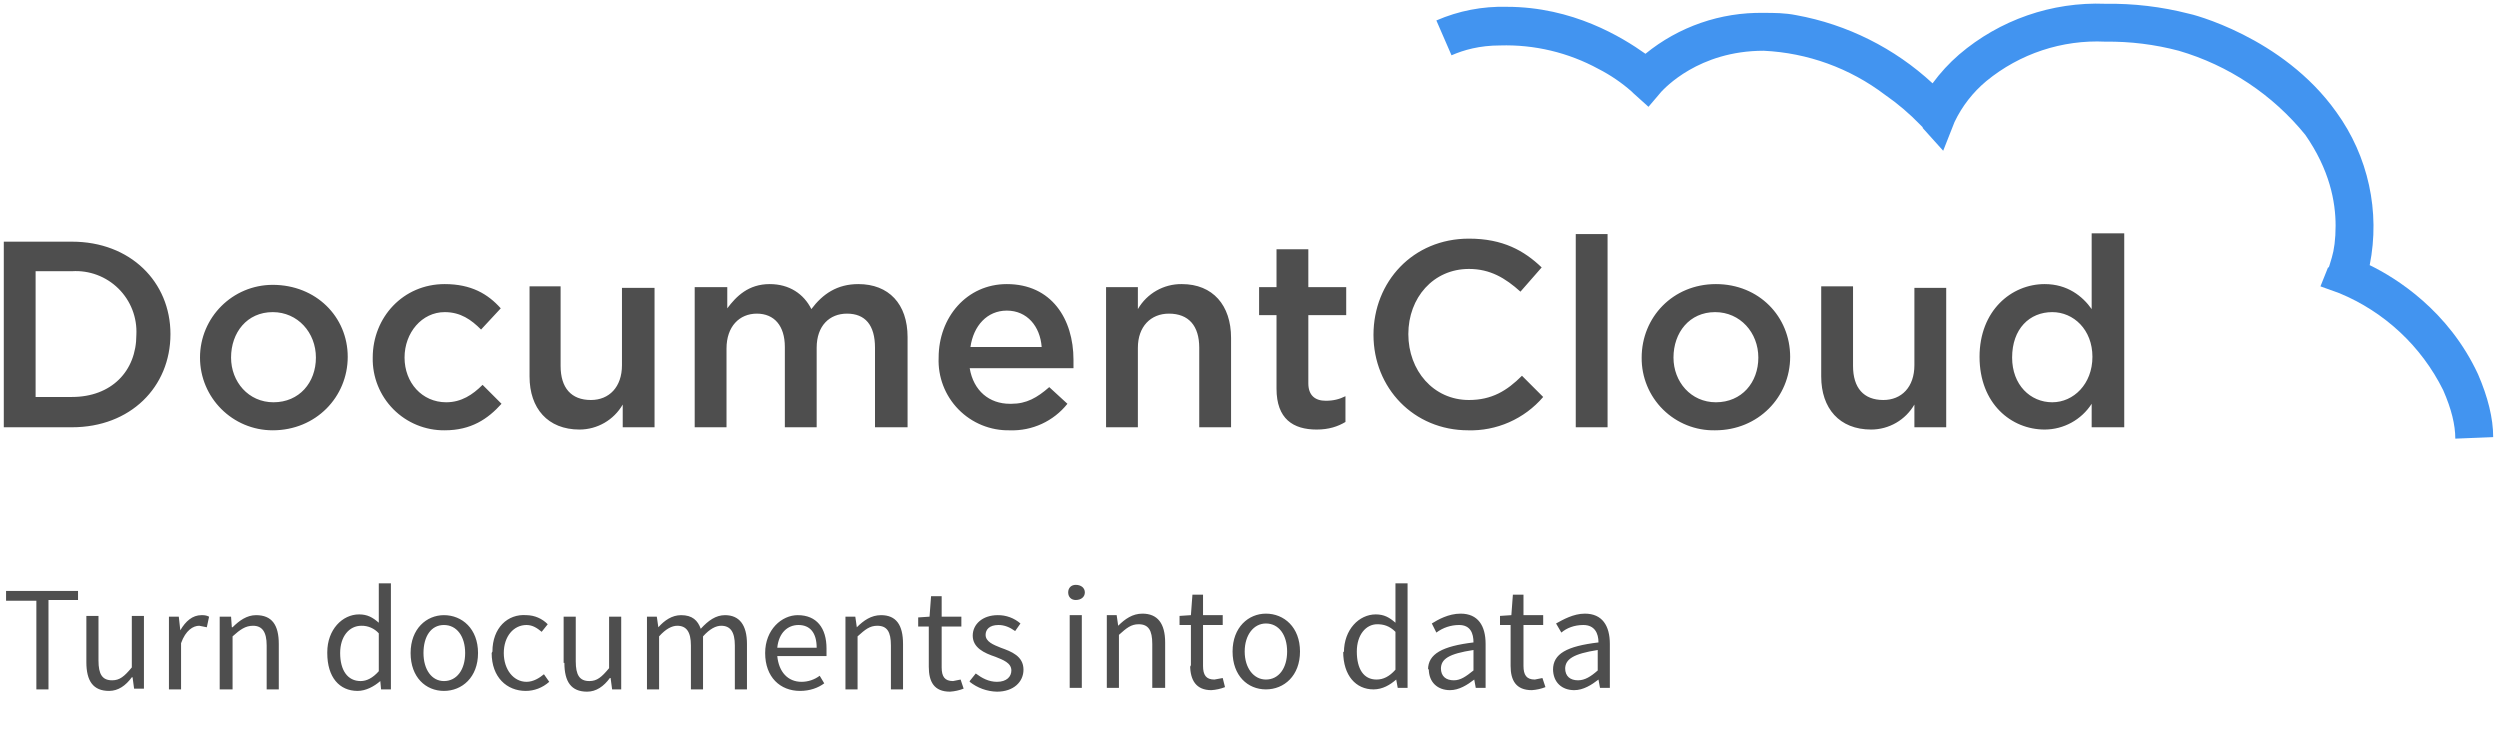
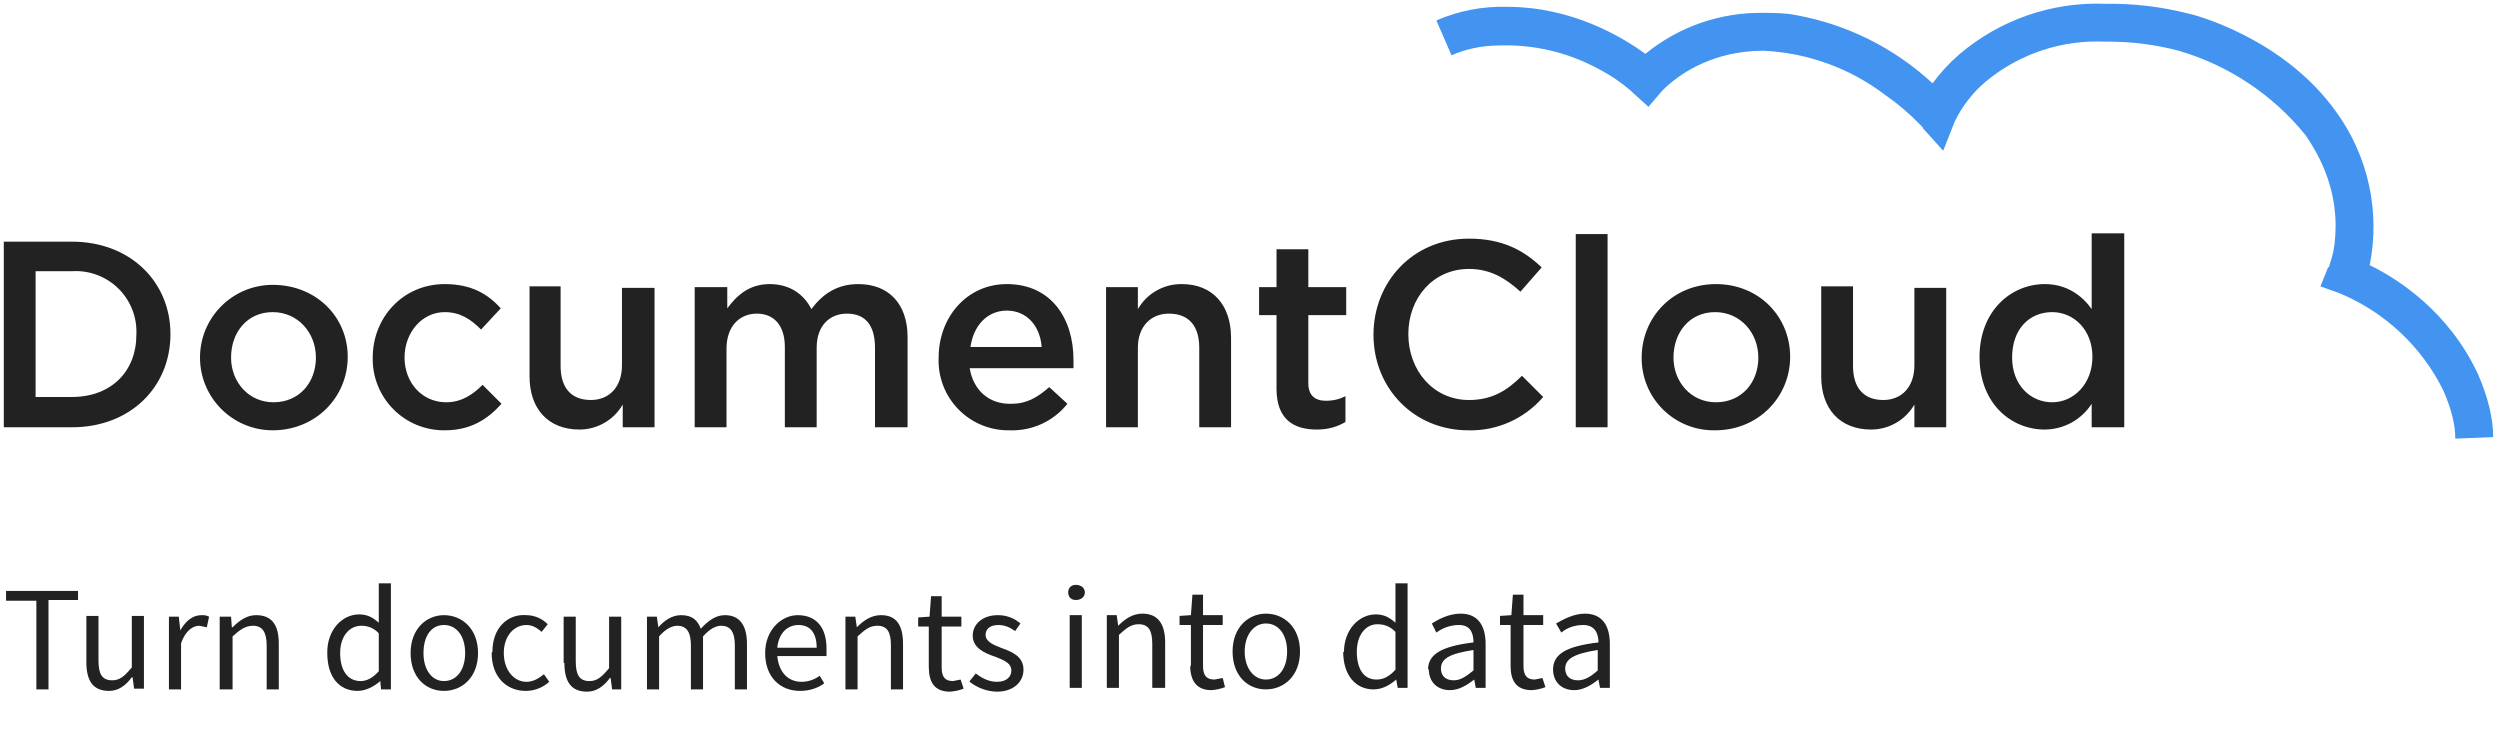
<svg xmlns="http://www.w3.org/2000/svg" class="mastlogo" fill="none" viewBox="0 0 330 99" width="330" height="99">
-   <path d="M9.5 35.8H4.7v16.6h4.8c5.2 0 8.5-3.4 8.5-8.2a8 8 0 00-8.5-8.4zm0 20.6h-9V31.9h9c7.7 0 13 5.3 13 12.2 0 7-5.3 12.3-13 12.3zM36 41.2c-3.4 0-5.5 2.7-5.5 6 0 3.2 2.3 5.9 5.6 5.9 3.4 0 5.6-2.6 5.6-5.9 0-3.3-2.4-6-5.7-6zm0 15.6a9.6 9.6 0 110-19.2c5.7 0 9.9 4.2 9.9 9.5s-4.2 9.7-9.9 9.7m22.7 0a9.4 9.4 0 01-9.5-9.6c0-5.3 4-9.7 9.5-9.7 3.5 0 5.7 1.3 7.4 3.2l-2.6 2.8c-1.3-1.3-2.7-2.3-4.8-2.3-3 0-5.3 2.7-5.3 6s2.3 5.9 5.5 5.9c2 0 3.5-1 4.8-2.3l2.5 2.5c-1.8 2-4 3.5-7.5 3.5M82.2 38h4.2v18.4h-4.2v-3a6.6 6.6 0 01-5.7 3.3c-4.2 0-6.6-2.8-6.6-7V37.8H74v10.5c0 2.9 1.4 4.5 4 4.5 2.4 0 4.1-1.7 4.1-4.6V38m31.2-.5c4 0 6.5 2.6 6.5 7v11.9h-4.3V45.9c0-3-1.3-4.5-3.7-4.5-2.3 0-4 1.6-4 4.5v10.5h-4.2V45.8c0-2.8-1.4-4.4-3.7-4.4-2.3 0-4 1.7-4 4.6v10.4h-4.2V37.9H96v2.8c1.2-1.6 2.8-3.2 5.6-3.2 2.6 0 4.5 1.3 5.5 3.3 1.5-2 3.4-3.3 6.2-3.3zm24.2 8.3c-.2-2.7-1.9-4.8-4.6-4.8-2.6 0-4.4 2-4.8 4.8h9.4zm-4 7.5c2 0 3.4-.8 5-2.2l2.4 2.2a9.3 9.3 0 01-7.6 3.5 9.2 9.2 0 01-9.4-9.6c0-5.3 3.7-9.7 9-9.7 5.9 0 8.8 4.6 8.8 10v1.1H128c.5 3 2.6 4.7 5.3 4.7m16.9 3.1H146V37.9h4.2v2.9a6.6 6.6 0 015.8-3.3c4.1 0 6.5 2.8 6.5 7.1v11.8h-4.2V45.9c0-2.9-1.4-4.5-4-4.5-2.4 0-4.1 1.7-4.1 4.5v10.5m22.5-5.8c0 1.6.9 2.3 2.3 2.3 1 0 1.8-.2 2.6-.6v3.4c-1 .6-2.2 1-3.8 1-3.1 0-5.3-1.4-5.3-5.4v-9.7h-2.3v-3.7h2.3v-5h4.2v5h5v3.7h-5v9m21.1 6.2c-7.2 0-12.5-5.6-12.5-12.6s5.2-12.7 12.6-12.7c4.5 0 7.3 1.6 9.6 3.8l-2.8 3.2c-2-1.8-4-3-6.8-3-4.7 0-8 3.8-8 8.6s3.3 8.7 8 8.7c3 0 5-1.2 7-3.2l2.8 2.8a12.6 12.6 0 01-10 4.4m14.3-.4V30.9h4.2v25.5h-4.3zm18.4-15.2c-3.4 0-5.5 2.7-5.5 6 0 3.2 2.3 5.9 5.6 5.9 3.4 0 5.6-2.6 5.6-5.9 0-3.3-2.4-6-5.7-6zm0 15.6a9.5 9.5 0 01-9.7-9.6c0-5.3 4.1-9.7 9.8-9.7 5.7 0 9.8 4.3 9.8 9.6s-4.2 9.7-9.9 9.7M252.7 38h4.2v18.4h-4.2v-3a6.6 6.6 0 01-5.7 3.3c-4.2 0-6.6-2.8-6.6-7V37.8h4.2v10.5c0 2.9 1.4 4.5 4 4.5 2.4 0 4.1-1.7 4.1-4.6V38m18.2 3.2c-3 0-5.3 2.2-5.3 6 0 3.6 2.4 5.9 5.3 5.9 2.8 0 5.3-2.4 5.3-6s-2.5-5.9-5.3-5.9zm5.2 15.2v-3.1a7.4 7.4 0 01-6.2 3.4c-4.4 0-8.6-3.4-8.6-9.6 0-6.1 4.2-9.6 8.6-9.6 3 0 5 1.6 6.2 3.3v-10h4.3v25.6H276" fill="#4E4E4E" />
+   <path d="M9.5 35.8H4.7v16.6h4.8c5.2 0 8.5-3.4 8.5-8.2a8 8 0 00-8.5-8.4zm0 20.6h-9V31.9h9c7.7 0 13 5.3 13 12.2 0 7-5.3 12.3-13 12.3zM36 41.2c-3.4 0-5.5 2.7-5.5 6 0 3.2 2.3 5.9 5.6 5.9 3.4 0 5.6-2.6 5.6-5.9 0-3.3-2.4-6-5.7-6zm0 15.6a9.6 9.6 0 110-19.2c5.7 0 9.9 4.2 9.9 9.5s-4.2 9.7-9.9 9.7m22.7 0a9.4 9.4 0 01-9.5-9.6c0-5.3 4-9.7 9.5-9.7 3.5 0 5.7 1.3 7.4 3.2l-2.6 2.8c-1.3-1.3-2.7-2.3-4.8-2.3-3 0-5.3 2.7-5.3 6s2.3 5.9 5.5 5.9c2 0 3.5-1 4.8-2.3l2.5 2.5c-1.8 2-4 3.5-7.5 3.5M82.2 38h4.2v18.4h-4.2v-3a6.6 6.6 0 01-5.7 3.3c-4.2 0-6.6-2.8-6.6-7V37.8H74v10.5c0 2.9 1.4 4.5 4 4.5 2.4 0 4.1-1.7 4.1-4.6V38m31.2-.5c4 0 6.5 2.6 6.5 7v11.9h-4.3V45.9c0-3-1.3-4.5-3.7-4.5-2.3 0-4 1.6-4 4.5v10.5h-4.2V45.8c0-2.8-1.4-4.4-3.7-4.4-2.3 0-4 1.7-4 4.6v10.4h-4.2V37.9H96v2.8c1.2-1.6 2.8-3.2 5.6-3.2 2.6 0 4.5 1.3 5.5 3.3 1.5-2 3.4-3.3 6.2-3.3zm24.2 8.3c-.2-2.7-1.9-4.8-4.6-4.8-2.6 0-4.4 2-4.8 4.8h9.4zm-4 7.5c2 0 3.4-.8 5-2.2l2.4 2.2a9.3 9.3 0 01-7.6 3.5 9.2 9.2 0 01-9.4-9.6c0-5.3 3.7-9.7 9-9.7 5.9 0 8.8 4.6 8.8 10v1.1H128c.5 3 2.6 4.7 5.3 4.7m16.9 3.1H146V37.9h4.2v2.9a6.6 6.6 0 015.8-3.3c4.1 0 6.5 2.8 6.5 7.1v11.8h-4.2V45.9c0-2.9-1.4-4.5-4-4.5-2.4 0-4.1 1.7-4.1 4.5v10.5m22.5-5.8c0 1.6.9 2.3 2.3 2.3 1 0 1.8-.2 2.6-.6v3.4c-1 .6-2.2 1-3.8 1-3.1 0-5.3-1.4-5.3-5.4v-9.7h-2.3v-3.7h2.3v-5h4.2v5h5v3.7h-5v9m21.1 6.2c-7.2 0-12.5-5.6-12.5-12.6s5.2-12.7 12.6-12.7c4.5 0 7.3 1.6 9.6 3.8l-2.8 3.2c-2-1.8-4-3-6.8-3-4.7 0-8 3.8-8 8.6s3.3 8.7 8 8.7c3 0 5-1.2 7-3.2l2.8 2.8a12.6 12.6 0 01-10 4.4m14.3-.4V30.9h4.2v25.5h-4.3zm18.4-15.2c-3.4 0-5.5 2.7-5.5 6 0 3.2 2.3 5.9 5.6 5.9 3.4 0 5.6-2.6 5.6-5.9 0-3.3-2.4-6-5.7-6zm0 15.6a9.5 9.5 0 01-9.7-9.6c0-5.3 4.1-9.7 9.8-9.7 5.7 0 9.8 4.3 9.8 9.6s-4.2 9.7-9.9 9.7M252.7 38h4.2v18.4h-4.2v-3a6.6 6.6 0 01-5.7 3.3c-4.2 0-6.6-2.8-6.6-7V37.8h4.2v10.5c0 2.9 1.4 4.5 4 4.5 2.4 0 4.1-1.7 4.1-4.6V38m18.2 3.2c-3 0-5.3 2.2-5.3 6 0 3.6 2.4 5.9 5.3 5.9 2.8 0 5.3-2.4 5.3-6s-2.5-5.9-5.3-5.9zm5.2 15.2v-3.1a7.4 7.4 0 01-6.2 3.4c-4.4 0-8.6-3.4-8.6-9.6 0-6.1 4.2-9.6 8.6-9.6 3 0 5 1.6 6.2 3.3v-10h4.3v25.6H276" fill="#222222" />
  <path d="M287.6 6.7a36.2 36.2 0 00-9.7-1.2 23 23 0 00-15.7 5.2 16 16 0 00-4.2 5.4l-1.5 3.8-2.7-3v-.1l-.3-.3a31 31 0 00-4.7-4 28.7 28.7 0 00-16-5.8c-8.6 0-13.1 5-13.5 5.4l-1.7 2-2-1.8-.2-.2a21.3 21.3 0 00-4.4-3A25.5 25.5 0 00198 6c-2.7 0-4.8.6-6.4 1.3l-2-4.6a21.8 21.8 0 019.3-1.8c8.7 0 15.2 4 18.3 6.2a24 24 0 0115.6-5.4c1.4 0 2.8 0 4.3.3a36 36 0 0118 9 23 23 0 013.5-3.8A28 28 0 01277.9.5a41.8 41.8 0 0111 1.3c.2 0 12.4 3 19.5 13a25.8 25.8 0 014.4 20.2c3.5 1.7 10.4 6 14.3 14.4 1.3 3 2 5.8 2 8.3l-5 .2c0-1.8-.5-3.9-1.6-6.4a26.7 26.7 0 00-13.7-12.8l-2.5-.9 1-2.5h.1l.1-.3.3-1c.3-1 .5-2.4.5-4.2 0-3.2-.8-7.4-4-12a33.7 33.7 0 00-16.7-11.1z" fill="#4294F0" />
-   <path d="M4.7 91h1.7V79.2h3.9V78H.8v1.3h4V91zm6.7-3.6c0 2.5.9 3.8 3 3.8 1.2 0 2.2-.7 3-1.8h.1l.2 1.5H19v-9.6h-1.6v6.8c-1 1.2-1.6 1.7-2.6 1.7-1.3 0-1.8-.8-1.8-2.6v-5.9h-1.6v6.1zM22.3 91h1.6v-6.1c.6-1.7 1.6-2.3 2.4-2.3l1 .2.3-1.4c-.4-.2-.7-.2-1-.2-1.2 0-2.1.8-2.8 2l-.2-1.8h-1.3V91zm6.8 0h1.6v-7c1-.9 1.7-1.4 2.7-1.4 1.2 0 1.8.8 1.8 2.6V91h1.6v-6c0-2.5-.9-3.8-3-3.8-1.2 0-2.2.7-3.1 1.6h-.1l-.1-1.4H29V91zm14.1-4.8c0 3.2 1.6 5 4 5 1.1 0 2.2-.6 3-1.3l.1 1.1h1.3V77H50v5.2c-.8-.7-1.5-1.1-2.6-1.1-2.2 0-4.2 2-4.2 5zm1.7 0c0-2.2 1.2-3.6 2.8-3.6a3 3 0 012.3 1v5c-.8.9-1.6 1.3-2.4 1.3-1.7 0-2.7-1.4-2.7-3.7zm9.3 0c0 3.2 2 5 4.4 5 2.4 0 4.5-1.8 4.5-5s-2.1-5-4.5-5c-2.3 0-4.4 1.8-4.4 5zm1.7 0c0-2.2 1-3.7 2.7-3.7 1.7 0 2.8 1.5 2.8 3.7s-1.1 3.7-2.8 3.7c-1.6 0-2.7-1.5-2.7-3.7zm9 0c0 3.2 2 5 4.5 5 1.1 0 2.2-.4 3.1-1.2l-.7-1c-.6.5-1.4 1-2.3 1-1.7 0-3-1.6-3-3.8 0-2.2 1.3-3.7 3-3.7.8 0 1.4.4 2 .9l.8-1a4 4 0 00-2.8-1.2C67 81 65 82.9 65 86zm9.6 1.3c0 2.5.9 3.8 3 3.8 1.2 0 2.2-.7 3-1.8h.1l.2 1.5H82v-9.6h-1.6v6.8c-1 1.2-1.6 1.7-2.6 1.7-1.3 0-1.8-.8-1.8-2.6v-5.9h-1.6v6.1zM85.4 91H87v-7c.9-1 1.7-1.4 2.4-1.4 1.2 0 1.8.8 1.8 2.6V91h1.6v-7c.9-1 1.7-1.4 2.4-1.4 1.2 0 1.8.8 1.8 2.6V91h1.6v-6c0-2.5-1-3.8-2.9-3.8-1.2 0-2.2.7-3.2 1.8-.4-1.1-1.1-1.8-2.6-1.8-1.2 0-2.2.7-3 1.6l-.2-1.4h-1.3V91zm15.6-4.8c0 3.2 2 5 4.6 5 1.3 0 2.4-.4 3.2-1l-.6-1a4 4 0 01-2.4.8c-1.8 0-3-1.3-3.2-3.4h6.5v-1c0-2.7-1.3-4.4-3.8-4.4-2.1 0-4.3 1.9-4.3 5zm1.6-.7c.2-2 1.4-3 2.8-3 1.5 0 2.4 1 2.4 3h-5.2zm9 5.5h1.6v-7c1-.9 1.6-1.4 2.6-1.4 1.3 0 1.8.8 1.8 2.6V91h1.6v-6c0-2.5-.9-3.8-2.9-3.8-1.3 0-2.3.7-3.2 1.6l-.2-1.4h-1.3V91zm11-3c0 2 .7 3.3 2.8 3.3a6 6 0 001.8-.4l-.4-1.2-1 .2c-1.1 0-1.5-.6-1.5-1.8v-5.4h2.6v-1.3h-2.6v-2.7h-1.4l-.2 2.7-1.5.1v1.2h1.4V88zm5.4 2a6 6 0 003.6 1.3c2.2 0 3.5-1.3 3.5-2.9 0-1.8-1.6-2.4-3-2.9-1-.4-2-.8-2-1.7 0-.7.5-1.3 1.7-1.3.8 0 1.5.3 2.2.8l.7-1a4.5 4.5 0 00-3-1.1c-2 0-3.3 1.2-3.3 2.7 0 1.6 1.5 2.3 3 2.8 1 .4 2.1.8 2.1 1.8 0 .8-.6 1.5-1.9 1.5-1.1 0-2-.5-2.8-1.1l-.8 1zm14-10.8c.7 0 1.2-.4 1.2-1s-.5-1-1.2-1c-.6 0-1 .4-1 1s.4 1 1 1zm-.8 11.6h1.6v-9.6h-1.6V91zm4.9 0h1.6v-7c1-.9 1.6-1.4 2.6-1.4 1.3 0 1.8.8 1.8 2.6v5.8h1.7v-6c0-2.5-1-3.8-3-3.8-1.3 0-2.3.7-3.2 1.6l-.2-1.4h-1.3V91zm11-3c0 2 .8 3.3 2.8 3.3a6 6 0 001.8-.4l-.3-1.2-1.1.2c-1.1 0-1.5-.6-1.5-1.8v-5.4h2.6v-1.3h-2.6v-2.7h-1.4l-.2 2.7-1.5.1v1.2h1.5V88zm5.6-1.8c0 3.2 2 5 4.4 5 2.4 0 4.5-1.8 4.5-5s-2.1-5-4.5-5c-2.3 0-4.4 1.8-4.4 5zm1.6 0c0-2.2 1.2-3.7 2.8-3.7 1.7 0 2.8 1.5 2.8 3.7s-1.1 3.7-2.8 3.7c-1.6 0-2.8-1.5-2.8-3.7zm13 0c0 3.2 1.7 5 4 5 1.2 0 2.2-.6 3-1.3l.2 1.1h1.3V77h-1.6v5.2c-.8-.7-1.5-1.1-2.6-1.1-2.2 0-4.2 2-4.2 5zm1.8 0c0-2.2 1.2-3.6 2.7-3.6.8 0 1.6.2 2.4 1v5c-.8.9-1.6 1.3-2.5 1.3-1.7 0-2.6-1.4-2.6-3.7zm9.5 2.3c0 1.8 1.2 2.8 2.8 2.8 1.2 0 2.3-.7 3.2-1.4l.2 1.1h1.3V85c0-2.4-1-4-3.3-4-1.6 0-3 .8-3.8 1.3l.6 1.2a5 5 0 013-1c1.5 0 1.9 1.1 1.9 2.3-4.1.5-6 1.5-6 3.6zm1.6 0c0-1.3 1-2 4.3-2.5v2.7c-1 .8-1.7 1.3-2.6 1.3-1 0-1.7-.5-1.7-1.6zm9.2-.4c0 1.9.7 3.2 2.8 3.2a6 6 0 001.8-.4l-.4-1.2-1 .2c-1.1 0-1.5-.6-1.5-1.8v-5.4h2.6v-1.3h-2.6v-2.7h-1.4l-.2 2.7-1.5.1v1.2h1.4V88zm5.6.4c0 1.8 1.2 2.8 2.8 2.8 1.2 0 2.3-.7 3.2-1.4l.2 1.1h1.3V85c0-2.4-1-4-3.3-4-1.5 0-2.9.8-3.8 1.3l.7 1.2c.7-.6 1.7-1 2.9-1 1.5 0 2 1.1 2 2.3-4.2.5-6 1.5-6 3.6zm1.6 0c0-1.3 1.1-2 4.3-2.5v2.7c-.9.8-1.7 1.3-2.6 1.3-1 0-1.7-.5-1.7-1.6z" fill="#4E4E4E" />
+   <path d="M4.7 91h1.7V79.2h3.9V78H.8v1.3h4V91zm6.7-3.6c0 2.5.9 3.8 3 3.8 1.2 0 2.2-.7 3-1.8h.1l.2 1.5H19v-9.6h-1.6v6.8c-1 1.2-1.6 1.7-2.6 1.7-1.3 0-1.8-.8-1.8-2.6v-5.9h-1.6v6.1zM22.3 91h1.6v-6.1c.6-1.7 1.6-2.3 2.4-2.3l1 .2.3-1.4c-.4-.2-.7-.2-1-.2-1.2 0-2.1.8-2.8 2l-.2-1.8h-1.3V91zm6.8 0h1.6v-7c1-.9 1.7-1.4 2.7-1.4 1.2 0 1.8.8 1.8 2.6V91h1.6v-6c0-2.5-.9-3.8-3-3.8-1.2 0-2.2.7-3.1 1.6h-.1l-.1-1.4H29V91zm14.1-4.8c0 3.2 1.6 5 4 5 1.1 0 2.2-.6 3-1.3l.1 1.1h1.3V77H50v5.2c-.8-.7-1.5-1.1-2.6-1.1-2.2 0-4.2 2-4.2 5zm1.7 0c0-2.2 1.2-3.6 2.8-3.6a3 3 0 012.3 1v5c-.8.9-1.6 1.3-2.4 1.3-1.7 0-2.7-1.4-2.7-3.7zm9.3 0c0 3.2 2 5 4.4 5 2.4 0 4.5-1.8 4.5-5s-2.1-5-4.5-5c-2.3 0-4.4 1.8-4.4 5zm1.7 0c0-2.2 1-3.7 2.7-3.7 1.7 0 2.8 1.5 2.8 3.7s-1.1 3.7-2.8 3.7c-1.6 0-2.7-1.5-2.7-3.7zm9 0c0 3.2 2 5 4.5 5 1.1 0 2.2-.4 3.1-1.2l-.7-1c-.6.5-1.4 1-2.3 1-1.7 0-3-1.6-3-3.8 0-2.2 1.3-3.7 3-3.7.8 0 1.4.4 2 .9l.8-1a4 4 0 00-2.8-1.2C67 81 65 82.9 65 86zm9.6 1.3c0 2.5.9 3.8 3 3.8 1.2 0 2.2-.7 3-1.8h.1l.2 1.5H82v-9.6h-1.6v6.8c-1 1.2-1.6 1.7-2.6 1.7-1.3 0-1.8-.8-1.8-2.6v-5.9h-1.6v6.1zM85.4 91H87v-7c.9-1 1.7-1.4 2.4-1.4 1.2 0 1.8.8 1.8 2.6V91h1.6v-7c.9-1 1.7-1.4 2.4-1.4 1.2 0 1.8.8 1.8 2.6V91h1.6v-6c0-2.5-1-3.8-2.9-3.8-1.2 0-2.2.7-3.2 1.8-.4-1.1-1.1-1.8-2.6-1.8-1.2 0-2.2.7-3 1.6l-.2-1.4h-1.3V91zm15.6-4.8c0 3.2 2 5 4.6 5 1.3 0 2.4-.4 3.2-1l-.6-1a4 4 0 01-2.4.8c-1.8 0-3-1.3-3.2-3.4h6.5v-1c0-2.7-1.3-4.4-3.8-4.4-2.1 0-4.3 1.9-4.3 5zm1.6-.7c.2-2 1.4-3 2.8-3 1.5 0 2.4 1 2.4 3h-5.2zm9 5.5h1.6v-7c1-.9 1.6-1.4 2.6-1.4 1.3 0 1.8.8 1.8 2.6V91h1.6v-6c0-2.5-.9-3.8-2.9-3.8-1.3 0-2.3.7-3.2 1.6l-.2-1.4h-1.3V91zm11-3c0 2 .7 3.3 2.8 3.3a6 6 0 001.8-.4l-.4-1.2-1 .2c-1.1 0-1.5-.6-1.5-1.8v-5.4h2.6v-1.3h-2.6v-2.7h-1.4l-.2 2.7-1.5.1v1.2h1.4V88zm5.4 2a6 6 0 003.6 1.3c2.2 0 3.5-1.3 3.5-2.9 0-1.8-1.6-2.4-3-2.9-1-.4-2-.8-2-1.7 0-.7.5-1.3 1.7-1.3.8 0 1.5.3 2.2.8l.7-1a4.5 4.5 0 00-3-1.1c-2 0-3.3 1.2-3.3 2.7 0 1.6 1.5 2.3 3 2.8 1 .4 2.1.8 2.1 1.8 0 .8-.6 1.5-1.9 1.5-1.1 0-2-.5-2.8-1.1l-.8 1zm14-10.8c.7 0 1.2-.4 1.2-1s-.5-1-1.2-1c-.6 0-1 .4-1 1s.4 1 1 1zm-.8 11.6h1.6v-9.6h-1.6V91zm4.9 0h1.6v-7c1-.9 1.6-1.4 2.6-1.4 1.3 0 1.8.8 1.8 2.6v5.8h1.7v-6c0-2.5-1-3.8-3-3.8-1.3 0-2.3.7-3.2 1.6l-.2-1.4h-1.3V91zm11-3c0 2 .8 3.3 2.8 3.3a6 6 0 001.8-.4l-.3-1.2-1.1.2c-1.1 0-1.5-.6-1.5-1.8v-5.4h2.6v-1.3h-2.6v-2.7h-1.4l-.2 2.7-1.5.1v1.2h1.5V88zm5.6-1.8c0 3.2 2 5 4.4 5 2.4 0 4.5-1.8 4.5-5s-2.1-5-4.5-5c-2.3 0-4.4 1.8-4.4 5zm1.6 0c0-2.2 1.2-3.7 2.8-3.7 1.7 0 2.8 1.5 2.8 3.7s-1.1 3.7-2.8 3.7c-1.6 0-2.8-1.5-2.8-3.7zm13 0c0 3.2 1.7 5 4 5 1.2 0 2.2-.6 3-1.3l.2 1.1h1.3V77h-1.6v5.2c-.8-.7-1.5-1.1-2.6-1.1-2.2 0-4.2 2-4.2 5zm1.8 0c0-2.2 1.2-3.6 2.7-3.6.8 0 1.6.2 2.4 1v5c-.8.9-1.6 1.3-2.5 1.3-1.7 0-2.6-1.4-2.6-3.7zm9.5 2.3c0 1.8 1.2 2.8 2.8 2.8 1.2 0 2.3-.7 3.2-1.4l.2 1.1h1.3V85c0-2.4-1-4-3.3-4-1.6 0-3 .8-3.8 1.3l.6 1.2a5 5 0 013-1c1.5 0 1.9 1.1 1.9 2.3-4.1.5-6 1.5-6 3.6zm1.6 0c0-1.3 1-2 4.3-2.5v2.7c-1 .8-1.7 1.3-2.6 1.3-1 0-1.7-.5-1.7-1.6zm9.2-.4c0 1.9.7 3.2 2.8 3.2a6 6 0 001.8-.4l-.4-1.2-1 .2c-1.1 0-1.5-.6-1.5-1.8v-5.4h2.6v-1.3h-2.6v-2.7h-1.4l-.2 2.7-1.5.1v1.2h1.4V88zm5.6.4c0 1.8 1.2 2.8 2.8 2.8 1.2 0 2.3-.7 3.2-1.4l.2 1.1h1.3V85c0-2.4-1-4-3.3-4-1.5 0-2.9.8-3.8 1.3l.7 1.2c.7-.6 1.7-1 2.9-1 1.5 0 2 1.1 2 2.3-4.2.5-6 1.5-6 3.6zm1.6 0c0-1.3 1.1-2 4.3-2.5v2.7c-.9.8-1.7 1.3-2.6 1.3-1 0-1.7-.5-1.7-1.6z" fill="#222222" />
</svg>
